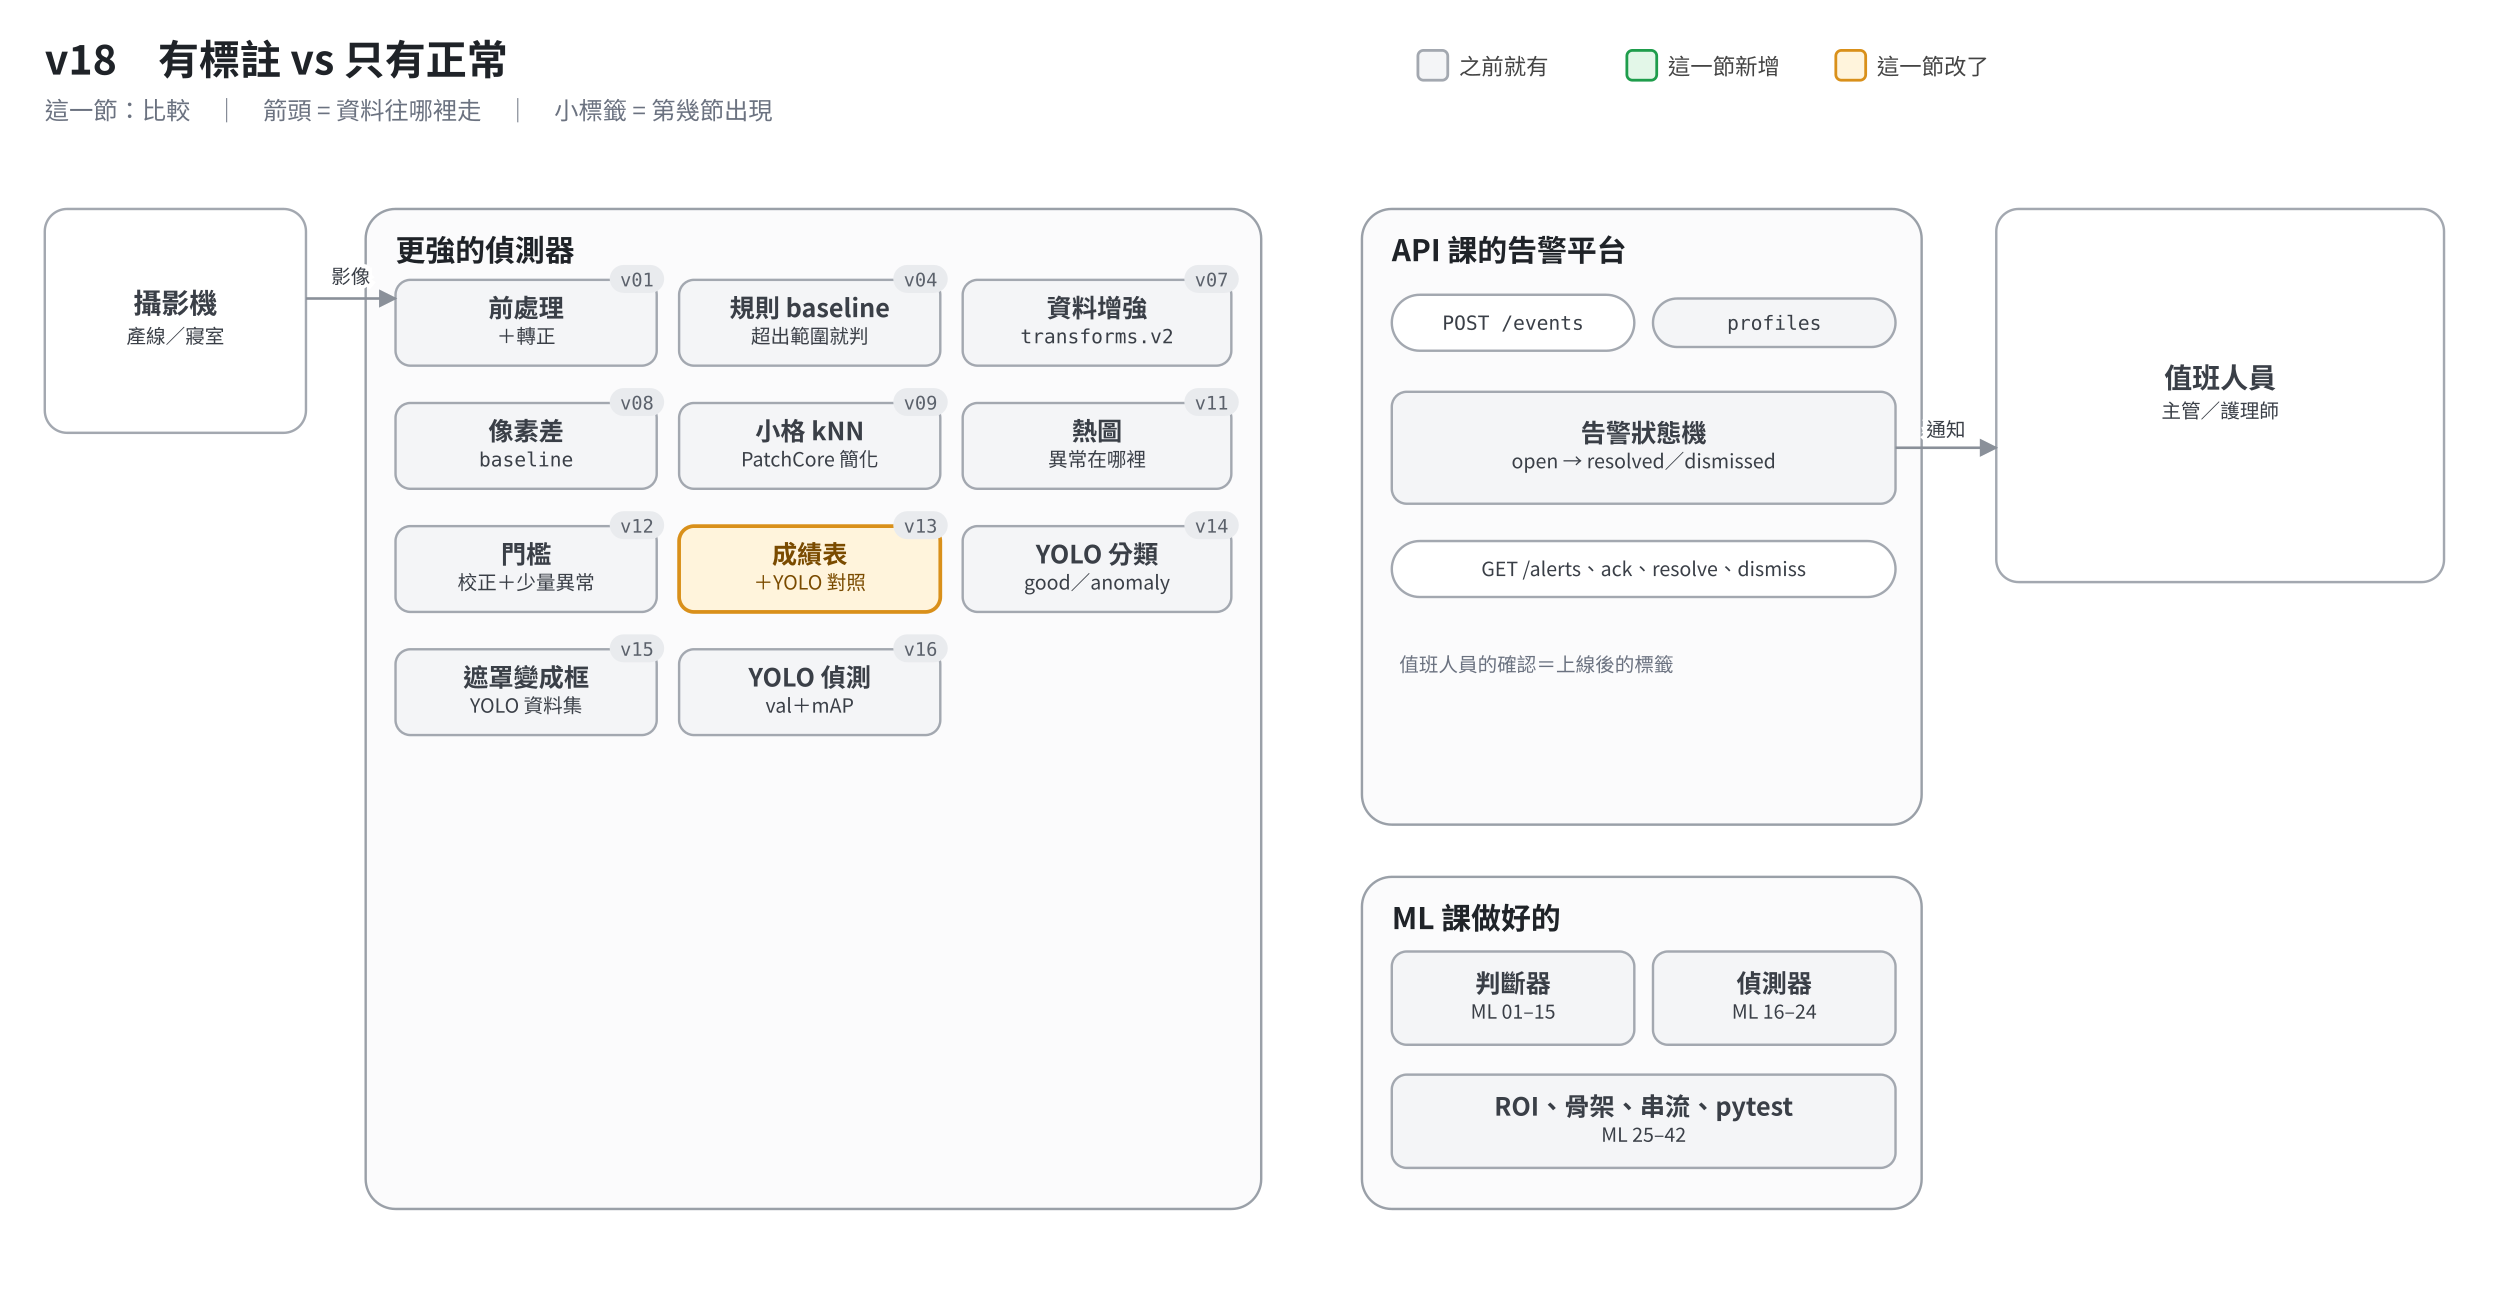
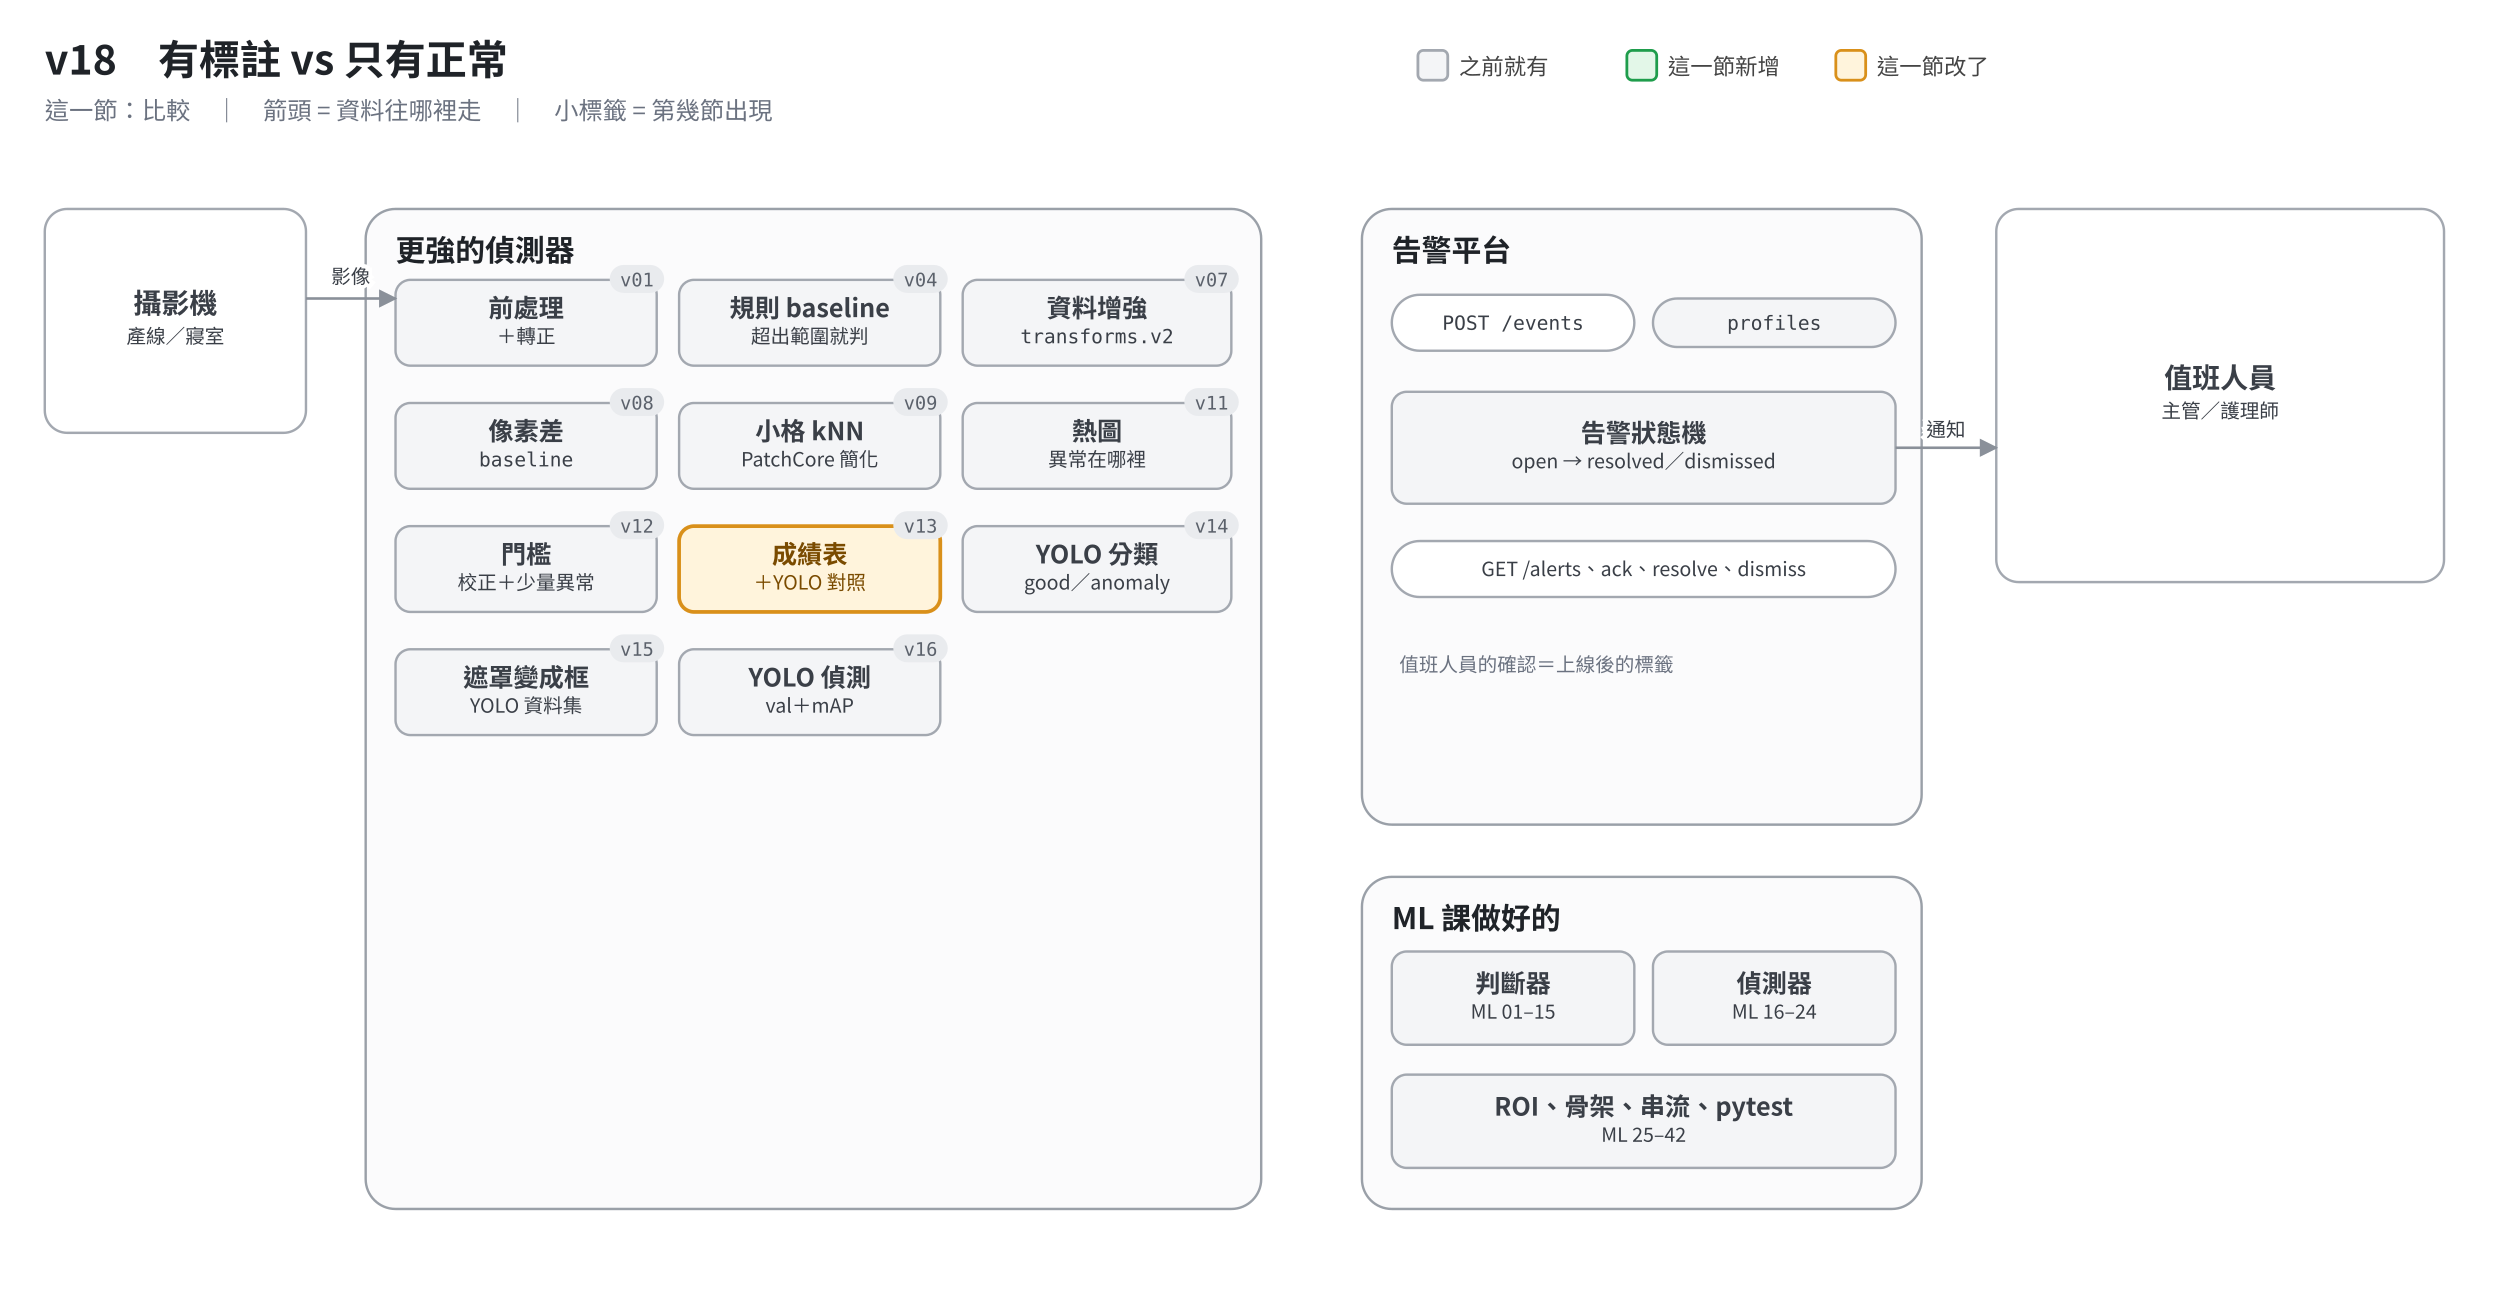
<svg xmlns="http://www.w3.org/2000/svg" viewBox="0 0 1340 700" width="1340" height="700">
  <defs>
    <marker id="arr-old" viewBox="0 0 10 10" refX="9" refY="5" markerWidth="7" markerHeight="7" orient="auto-start-reverse">
      <path d="M0,0 L10,5 L0,10 z" fill="#8a9099" />
    </marker>
    <marker id="arr-new" viewBox="0 0 10 10" refX="9" refY="5" markerWidth="7" markerHeight="7" orient="auto-start-reverse">
      <path d="M0,0 L10,5 L0,10 z" fill="#1f9d4c" />
    </marker>
    <marker id="arr-changed" viewBox="0 0 10 10" refX="9" refY="5" markerWidth="7" markerHeight="7" orient="auto-start-reverse">
      <path d="M0,0 L10,5 L0,10 z" fill="#d9901a" />
    </marker>
    <marker id="arr-error" viewBox="0 0 10 10" refX="9" refY="5" markerWidth="7" markerHeight="7" orient="auto-start-reverse">
      <path d="M0,0 L10,5 L0,10 z" fill="#d33a3a" />
    </marker>
  </defs>
  <rect width="1340" height="700" fill="#ffffff" />
  <text x="24" y="40" font-family="'PingFang TC','Noto Sans TC','Noto Sans CJK TC','Microsoft JhengHei',sans-serif" font-size="22" fill="#1f2328" font-weight="bold" text-anchor="start">v18　有標註 vs 只有正常</text>
  <text x="24" y="64" font-family="'PingFang TC','Noto Sans TC','Noto Sans CJK TC','Microsoft JhengHei',sans-serif" font-size="13" fill="#6b7280" font-weight="normal" text-anchor="start">這一節：比較　｜　箭頭 = 資料往哪裡走　｜　小標籤 = 第幾節出現</text>
  <rect x="760" y="27" width="16" height="16" rx="3" fill="#f4f5f7" stroke="#a3a8b0" stroke-width="1.5" />
  <text x="782" y="40" font-family="'PingFang TC','Noto Sans TC','Noto Sans CJK TC','Microsoft JhengHei',sans-serif" font-size="12" fill="#444" font-weight="normal" text-anchor="start">之前就有</text>
  <rect x="872" y="27" width="16" height="16" rx="3" fill="#e3f7e8" stroke="#1f9d4c" stroke-width="1.5" />
  <text x="894" y="40" font-family="'PingFang TC','Noto Sans TC','Noto Sans CJK TC','Microsoft JhengHei',sans-serif" font-size="12" fill="#444" font-weight="normal" text-anchor="start">這一節新增</text>
  <rect x="984" y="27" width="16" height="16" rx="3" fill="#fff4dc" stroke="#d9901a" stroke-width="1.5" />
  <text x="1006" y="40" font-family="'PingFang TC','Noto Sans TC','Noto Sans CJK TC','Microsoft JhengHei',sans-serif" font-size="12" fill="#444" font-weight="normal" text-anchor="start">這一節改了</text>
  <rect x="196" y="112" width="480" height="536" rx="16" fill="#fbfbfc" stroke="#9aa0a8" stroke-width="1.3" />
  <text x="212" y="140" font-family="'PingFang TC','Noto Sans TC','Noto Sans CJK TC','Microsoft JhengHei',sans-serif" font-size="16" fill="#1f2328" font-weight="bold" text-anchor="start">更強的偵測器</text>
  <rect x="730" y="112" width="300" height="330" rx="16" fill="#fbfbfc" stroke="#9aa0a8" stroke-width="1.3" />
-   <text x="746" y="140" font-family="'PingFang TC','Noto Sans TC','Noto Sans CJK TC','Microsoft JhengHei',sans-serif" font-size="16" fill="#1f2328" font-weight="bold" text-anchor="start">API 課的告警平台</text>
+   <text x="746" y="140" font-family="'PingFang TC','Noto Sans TC','Noto Sans CJK TC','Microsoft JhengHei',sans-serif" font-size="16" fill="#1f2328" font-weight="bold" text-anchor="start">告警平台</text>
  <rect x="730" y="470" width="300" height="178" rx="16" fill="#fbfbfc" stroke="#9aa0a8" stroke-width="1.3" />
  <text x="746" y="498" font-family="'PingFang TC','Noto Sans TC','Noto Sans CJK TC','Microsoft JhengHei',sans-serif" font-size="16" fill="#1f2328" font-weight="bold" text-anchor="start">ML 課做好的</text>
  <rect x="24" y="112" width="140" height="120" rx="12" fill="#ffffff" stroke="#a3a8b0" stroke-width="1.3" />
  <text x="94" y="168" font-family="'PingFang TC','Noto Sans TC','Noto Sans CJK TC','Microsoft JhengHei',sans-serif" font-size="15" fill="#3a3f47" font-weight="bold" text-anchor="middle">攝影機</text>
  <text x="94" y="184" font-family="'PingFang TC','Noto Sans TC','Noto Sans CJK TC','Microsoft JhengHei',sans-serif" font-size="10.5" fill="#3a3f47" font-weight="normal" text-anchor="middle">產線／寢室</text>
  <rect x="1070" y="112" width="240" height="200" rx="12" fill="#ffffff" stroke="#a3a8b0" stroke-width="1.3" />
  <text x="1190" y="208" font-family="'PingFang TC','Noto Sans TC','Noto Sans CJK TC','Microsoft JhengHei',sans-serif" font-size="15" fill="#3a3f47" font-weight="bold" text-anchor="middle">值班人員</text>
  <text x="1190" y="224" font-family="'PingFang TC','Noto Sans TC','Noto Sans CJK TC','Microsoft JhengHei',sans-serif" font-size="10.5" fill="#3a3f47" font-weight="normal" text-anchor="middle">主管／護理師</text>
  <rect x="212" y="150" width="140" height="46" rx="8" fill="#f4f5f7" stroke="#a3a8b0" stroke-width="1.3" />
  <text x="282" y="170" font-family="'PingFang TC','Noto Sans TC','Noto Sans CJK TC','Microsoft JhengHei',sans-serif" font-size="13.5" fill="#3a3f47" font-weight="bold" text-anchor="middle">前處理</text>
  <text x="282" y="184" font-family="'PingFang TC','Noto Sans TC','Noto Sans CJK TC','Microsoft JhengHei',sans-serif" font-size="10.5" fill="#3a3f47" font-weight="normal" text-anchor="middle">＋轉正</text>
  <rect x="364" y="150" width="140" height="46" rx="8" fill="#f4f5f7" stroke="#a3a8b0" stroke-width="1.3" />
  <text x="434" y="170" font-family="'PingFang TC','Noto Sans TC','Noto Sans CJK TC','Microsoft JhengHei',sans-serif" font-size="13.5" fill="#3a3f47" font-weight="bold" text-anchor="middle">規則 baseline</text>
  <text x="434" y="184" font-family="'PingFang TC','Noto Sans TC','Noto Sans CJK TC','Microsoft JhengHei',sans-serif" font-size="10.5" fill="#3a3f47" font-weight="normal" text-anchor="middle">超出範圍就判</text>
  <rect x="516" y="150" width="144" height="46" rx="8" fill="#f4f5f7" stroke="#a3a8b0" stroke-width="1.3" />
  <text x="588" y="170" font-family="'PingFang TC','Noto Sans TC','Noto Sans CJK TC','Microsoft JhengHei',sans-serif" font-size="13.5" fill="#3a3f47" font-weight="bold" text-anchor="middle">資料增強</text>
  <text x="588" y="184" font-family="'SF Mono',Menlo,Consolas,'DejaVu Sans Mono',monospace" font-size="10.5" fill="#3a3f47" font-weight="normal" text-anchor="middle">transforms.v2</text>
  <rect x="212" y="216" width="140" height="46" rx="8" fill="#f4f5f7" stroke="#a3a8b0" stroke-width="1.3" />
  <text x="282" y="236" font-family="'PingFang TC','Noto Sans TC','Noto Sans CJK TC','Microsoft JhengHei',sans-serif" font-size="13.5" fill="#3a3f47" font-weight="bold" text-anchor="middle">像素差</text>
  <text x="282" y="250" font-family="'SF Mono',Menlo,Consolas,'DejaVu Sans Mono',monospace" font-size="10.5" fill="#3a3f47" font-weight="normal" text-anchor="middle">baseline</text>
  <rect x="364" y="216" width="140" height="46" rx="8" fill="#f4f5f7" stroke="#a3a8b0" stroke-width="1.3" />
  <text x="434" y="236" font-family="'PingFang TC','Noto Sans TC','Noto Sans CJK TC','Microsoft JhengHei',sans-serif" font-size="13.5" fill="#3a3f47" font-weight="bold" text-anchor="middle">小格 kNN</text>
  <text x="434" y="250" font-family="'PingFang TC','Noto Sans TC','Noto Sans CJK TC','Microsoft JhengHei',sans-serif" font-size="10.5" fill="#3a3f47" font-weight="normal" text-anchor="middle">PatchCore 簡化</text>
  <rect x="516" y="216" width="144" height="46" rx="8" fill="#f4f5f7" stroke="#a3a8b0" stroke-width="1.3" />
  <text x="588" y="236" font-family="'PingFang TC','Noto Sans TC','Noto Sans CJK TC','Microsoft JhengHei',sans-serif" font-size="13.5" fill="#3a3f47" font-weight="bold" text-anchor="middle">熱圖</text>
  <text x="588" y="250" font-family="'PingFang TC','Noto Sans TC','Noto Sans CJK TC','Microsoft JhengHei',sans-serif" font-size="10.5" fill="#3a3f47" font-weight="normal" text-anchor="middle">異常在哪裡</text>
  <rect x="212" y="282" width="140" height="46" rx="8" fill="#f4f5f7" stroke="#a3a8b0" stroke-width="1.3" />
  <text x="282" y="302" font-family="'PingFang TC','Noto Sans TC','Noto Sans CJK TC','Microsoft JhengHei',sans-serif" font-size="13.5" fill="#3a3f47" font-weight="bold" text-anchor="middle">門檻</text>
  <text x="282" y="316" font-family="'PingFang TC','Noto Sans TC','Noto Sans CJK TC','Microsoft JhengHei',sans-serif" font-size="10.5" fill="#3a3f47" font-weight="normal" text-anchor="middle">校正＋少量異常</text>
  <rect x="364" y="282" width="140" height="46" rx="8" fill="#fff4dc" stroke="#d9901a" stroke-width="2" />
  <text x="434" y="302" font-family="'PingFang TC','Noto Sans TC','Noto Sans CJK TC','Microsoft JhengHei',sans-serif" font-size="13.5" fill="#7a4b00" font-weight="bold" text-anchor="middle">成績表</text>
  <text x="434" y="316" font-family="'PingFang TC','Noto Sans TC','Noto Sans CJK TC','Microsoft JhengHei',sans-serif" font-size="10.5" fill="#7a4b00" font-weight="normal" text-anchor="middle">＋YOLO 對照</text>
  <rect x="516" y="282" width="144" height="46" rx="8" fill="#f4f5f7" stroke="#a3a8b0" stroke-width="1.3" />
  <text x="588" y="302" font-family="'PingFang TC','Noto Sans TC','Noto Sans CJK TC','Microsoft JhengHei',sans-serif" font-size="13.5" fill="#3a3f47" font-weight="bold" text-anchor="middle">YOLO 分類</text>
  <text x="588" y="316" font-family="'PingFang TC','Noto Sans TC','Noto Sans CJK TC','Microsoft JhengHei',sans-serif" font-size="10.5" fill="#3a3f47" font-weight="normal" text-anchor="middle">good／anomaly</text>
  <rect x="212" y="348" width="140" height="46" rx="8" fill="#f4f5f7" stroke="#a3a8b0" stroke-width="1.3" />
  <text x="282" y="368" font-family="'PingFang TC','Noto Sans TC','Noto Sans CJK TC','Microsoft JhengHei',sans-serif" font-size="13.5" fill="#3a3f47" font-weight="bold" text-anchor="middle">遮罩變成框</text>
  <text x="282" y="382" font-family="'PingFang TC','Noto Sans TC','Noto Sans CJK TC','Microsoft JhengHei',sans-serif" font-size="10.5" fill="#3a3f47" font-weight="normal" text-anchor="middle">YOLO 資料集</text>
  <rect x="364" y="348" width="140" height="46" rx="8" fill="#f4f5f7" stroke="#a3a8b0" stroke-width="1.3" />
  <text x="434" y="368" font-family="'PingFang TC','Noto Sans TC','Noto Sans CJK TC','Microsoft JhengHei',sans-serif" font-size="13.5" fill="#3a3f47" font-weight="bold" text-anchor="middle">YOLO 偵測</text>
  <text x="434" y="382" font-family="'PingFang TC','Noto Sans TC','Noto Sans CJK TC','Microsoft JhengHei',sans-serif" font-size="10.5" fill="#3a3f47" font-weight="normal" text-anchor="middle">val＋mAP</text>
  <rect x="746" y="158" width="130" height="30" rx="15" fill="#ffffff" stroke="#a3a8b0" stroke-width="1.3" />
  <text x="811" y="176.78" font-family="'SF Mono',Menlo,Consolas,'DejaVu Sans Mono',monospace" font-size="10.5" fill="#3a3f47" font-weight="normal" text-anchor="middle">POST /events</text>
  <rect x="886" y="160" width="130" height="26" rx="13" fill="#f4f5f7" stroke="#a3a8b0" stroke-width="1.3" />
  <text x="951" y="176.78" font-family="'SF Mono',Menlo,Consolas,'DejaVu Sans Mono',monospace" font-size="10.5" fill="#3a3f47" font-weight="normal" text-anchor="middle">profiles</text>
  <rect x="746" y="210" width="270" height="60" rx="8" fill="#f4f5f7" stroke="#a3a8b0" stroke-width="1.3" />
  <text x="881" y="237" font-family="'PingFang TC','Noto Sans TC','Noto Sans CJK TC','Microsoft JhengHei',sans-serif" font-size="13.5" fill="#3a3f47" font-weight="bold" text-anchor="middle">告警狀態機</text>
  <text x="881" y="251" font-family="'PingFang TC','Noto Sans TC','Noto Sans CJK TC','Microsoft JhengHei',sans-serif" font-size="10.5" fill="#3a3f47" font-weight="normal" text-anchor="middle">open → resolved／dismissed</text>
  <rect x="746" y="290" width="270" height="30" rx="15" fill="#ffffff" stroke="#a3a8b0" stroke-width="1.3" />
  <text x="881" y="308.78" font-family="'PingFang TC','Noto Sans TC','Noto Sans CJK TC','Microsoft JhengHei',sans-serif" font-size="10.5" fill="#3a3f47" font-weight="normal" text-anchor="middle">GET /alerts、ack、resolve、dismiss</text>
  <text x="750" y="360" font-family="'PingFang TC','Noto Sans TC','Noto Sans CJK TC','Microsoft JhengHei',sans-serif" font-size="10.5" fill="#6b7280" font-weight="normal" text-anchor="start">值班人員的確認＝上線後的標籤</text>
  <rect x="746" y="510" width="130" height="50" rx="8" fill="#f4f5f7" stroke="#a3a8b0" stroke-width="1.3" />
  <text x="811" y="532" font-family="'PingFang TC','Noto Sans TC','Noto Sans CJK TC','Microsoft JhengHei',sans-serif" font-size="13.5" fill="#3a3f47" font-weight="bold" text-anchor="middle">判斷器</text>
  <text x="811" y="546" font-family="'PingFang TC','Noto Sans TC','Noto Sans CJK TC','Microsoft JhengHei',sans-serif" font-size="10.5" fill="#3a3f47" font-weight="normal" text-anchor="middle">ML 01–15</text>
  <rect x="886" y="510" width="130" height="50" rx="8" fill="#f4f5f7" stroke="#a3a8b0" stroke-width="1.3" />
  <text x="951" y="532" font-family="'PingFang TC','Noto Sans TC','Noto Sans CJK TC','Microsoft JhengHei',sans-serif" font-size="13.5" fill="#3a3f47" font-weight="bold" text-anchor="middle">偵測器</text>
  <text x="951" y="546" font-family="'PingFang TC','Noto Sans TC','Noto Sans CJK TC','Microsoft JhengHei',sans-serif" font-size="10.5" fill="#3a3f47" font-weight="normal" text-anchor="middle">ML 16–24</text>
  <rect x="746" y="576" width="270" height="50" rx="8" fill="#f4f5f7" stroke="#a3a8b0" stroke-width="1.3" />
  <text x="881" y="598" font-family="'PingFang TC','Noto Sans TC','Noto Sans CJK TC','Microsoft JhengHei',sans-serif" font-size="13.5" fill="#3a3f47" font-weight="bold" text-anchor="middle">ROI、骨架、串流、pytest</text>
  <text x="881" y="612" font-family="'PingFang TC','Noto Sans TC','Noto Sans CJK TC','Microsoft JhengHei',sans-serif" font-size="10.5" fill="#3a3f47" font-weight="normal" text-anchor="middle">ML 25–42</text>
  <polyline points="164,160 212,160" fill="none" stroke="#8a9099" stroke-width="1.4" marker-end="url(#arr-old)" />
  <text x="188" y="152" font-family="'PingFang TC','Noto Sans TC','Noto Sans CJK TC','Microsoft JhengHei',sans-serif" font-size="10.5" fill="#3a3f47" text-anchor="middle" stroke="#fff" stroke-width="4" paint-order="stroke">影像</text>
  <polyline points="1016,240 1070,240" fill="none" stroke="#8a9099" stroke-width="1.4" marker-end="url(#arr-old)" />
  <text x="1043" y="234" font-family="'PingFang TC','Noto Sans TC','Noto Sans CJK TC','Microsoft JhengHei',sans-serif" font-size="10.5" fill="#3a3f47" text-anchor="middle" stroke="#fff" stroke-width="4" paint-order="stroke">通知</text>
  <rect x="326.8" y="142" width="29.2" height="15" rx="7.5" fill="#e9ebee" />
  <text x="341.4" y="153.5" font-family="'SF Mono',Menlo,Consolas,'DejaVu Sans Mono',monospace" font-size="10" fill="#5b616b" font-weight="normal" text-anchor="middle">v01</text>
  <rect x="478.8" y="142" width="29.2" height="15" rx="7.5" fill="#e9ebee" />
  <text x="493.4" y="153.5" font-family="'SF Mono',Menlo,Consolas,'DejaVu Sans Mono',monospace" font-size="10" fill="#5b616b" font-weight="normal" text-anchor="middle">v04</text>
  <rect x="634.8" y="142" width="29.2" height="15" rx="7.5" fill="#e9ebee" />
  <text x="649.4" y="153.5" font-family="'SF Mono',Menlo,Consolas,'DejaVu Sans Mono',monospace" font-size="10" fill="#5b616b" font-weight="normal" text-anchor="middle">v07</text>
  <rect x="326.8" y="208" width="29.2" height="15" rx="7.5" fill="#e9ebee" />
  <text x="341.4" y="219.5" font-family="'SF Mono',Menlo,Consolas,'DejaVu Sans Mono',monospace" font-size="10" fill="#5b616b" font-weight="normal" text-anchor="middle">v08</text>
  <rect x="478.8" y="208" width="29.2" height="15" rx="7.5" fill="#e9ebee" />
  <text x="493.4" y="219.5" font-family="'SF Mono',Menlo,Consolas,'DejaVu Sans Mono',monospace" font-size="10" fill="#5b616b" font-weight="normal" text-anchor="middle">v09</text>
  <rect x="634.8" y="208" width="29.2" height="15" rx="7.5" fill="#e9ebee" />
  <text x="649.4" y="219.5" font-family="'SF Mono',Menlo,Consolas,'DejaVu Sans Mono',monospace" font-size="10" fill="#5b616b" font-weight="normal" text-anchor="middle">v11</text>
  <rect x="326.8" y="274" width="29.2" height="15" rx="7.5" fill="#e9ebee" />
  <text x="341.4" y="285.5" font-family="'SF Mono',Menlo,Consolas,'DejaVu Sans Mono',monospace" font-size="10" fill="#5b616b" font-weight="normal" text-anchor="middle">v12</text>
  <rect x="478.8" y="274" width="29.2" height="15" rx="7.5" fill="#e9ebee" />
  <text x="493.4" y="285.5" font-family="'SF Mono',Menlo,Consolas,'DejaVu Sans Mono',monospace" font-size="10" fill="#5b616b" font-weight="normal" text-anchor="middle">v13</text>
  <rect x="634.8" y="274" width="29.2" height="15" rx="7.5" fill="#e9ebee" />
  <text x="649.4" y="285.5" font-family="'SF Mono',Menlo,Consolas,'DejaVu Sans Mono',monospace" font-size="10" fill="#5b616b" font-weight="normal" text-anchor="middle">v14</text>
  <rect x="326.8" y="340" width="29.2" height="15" rx="7.5" fill="#e9ebee" />
  <text x="341.4" y="351.5" font-family="'SF Mono',Menlo,Consolas,'DejaVu Sans Mono',monospace" font-size="10" fill="#5b616b" font-weight="normal" text-anchor="middle">v15</text>
  <rect x="478.8" y="340" width="29.2" height="15" rx="7.5" fill="#e9ebee" />
  <text x="493.4" y="351.5" font-family="'SF Mono',Menlo,Consolas,'DejaVu Sans Mono',monospace" font-size="10" fill="#5b616b" font-weight="normal" text-anchor="middle">v16</text>
</svg>
